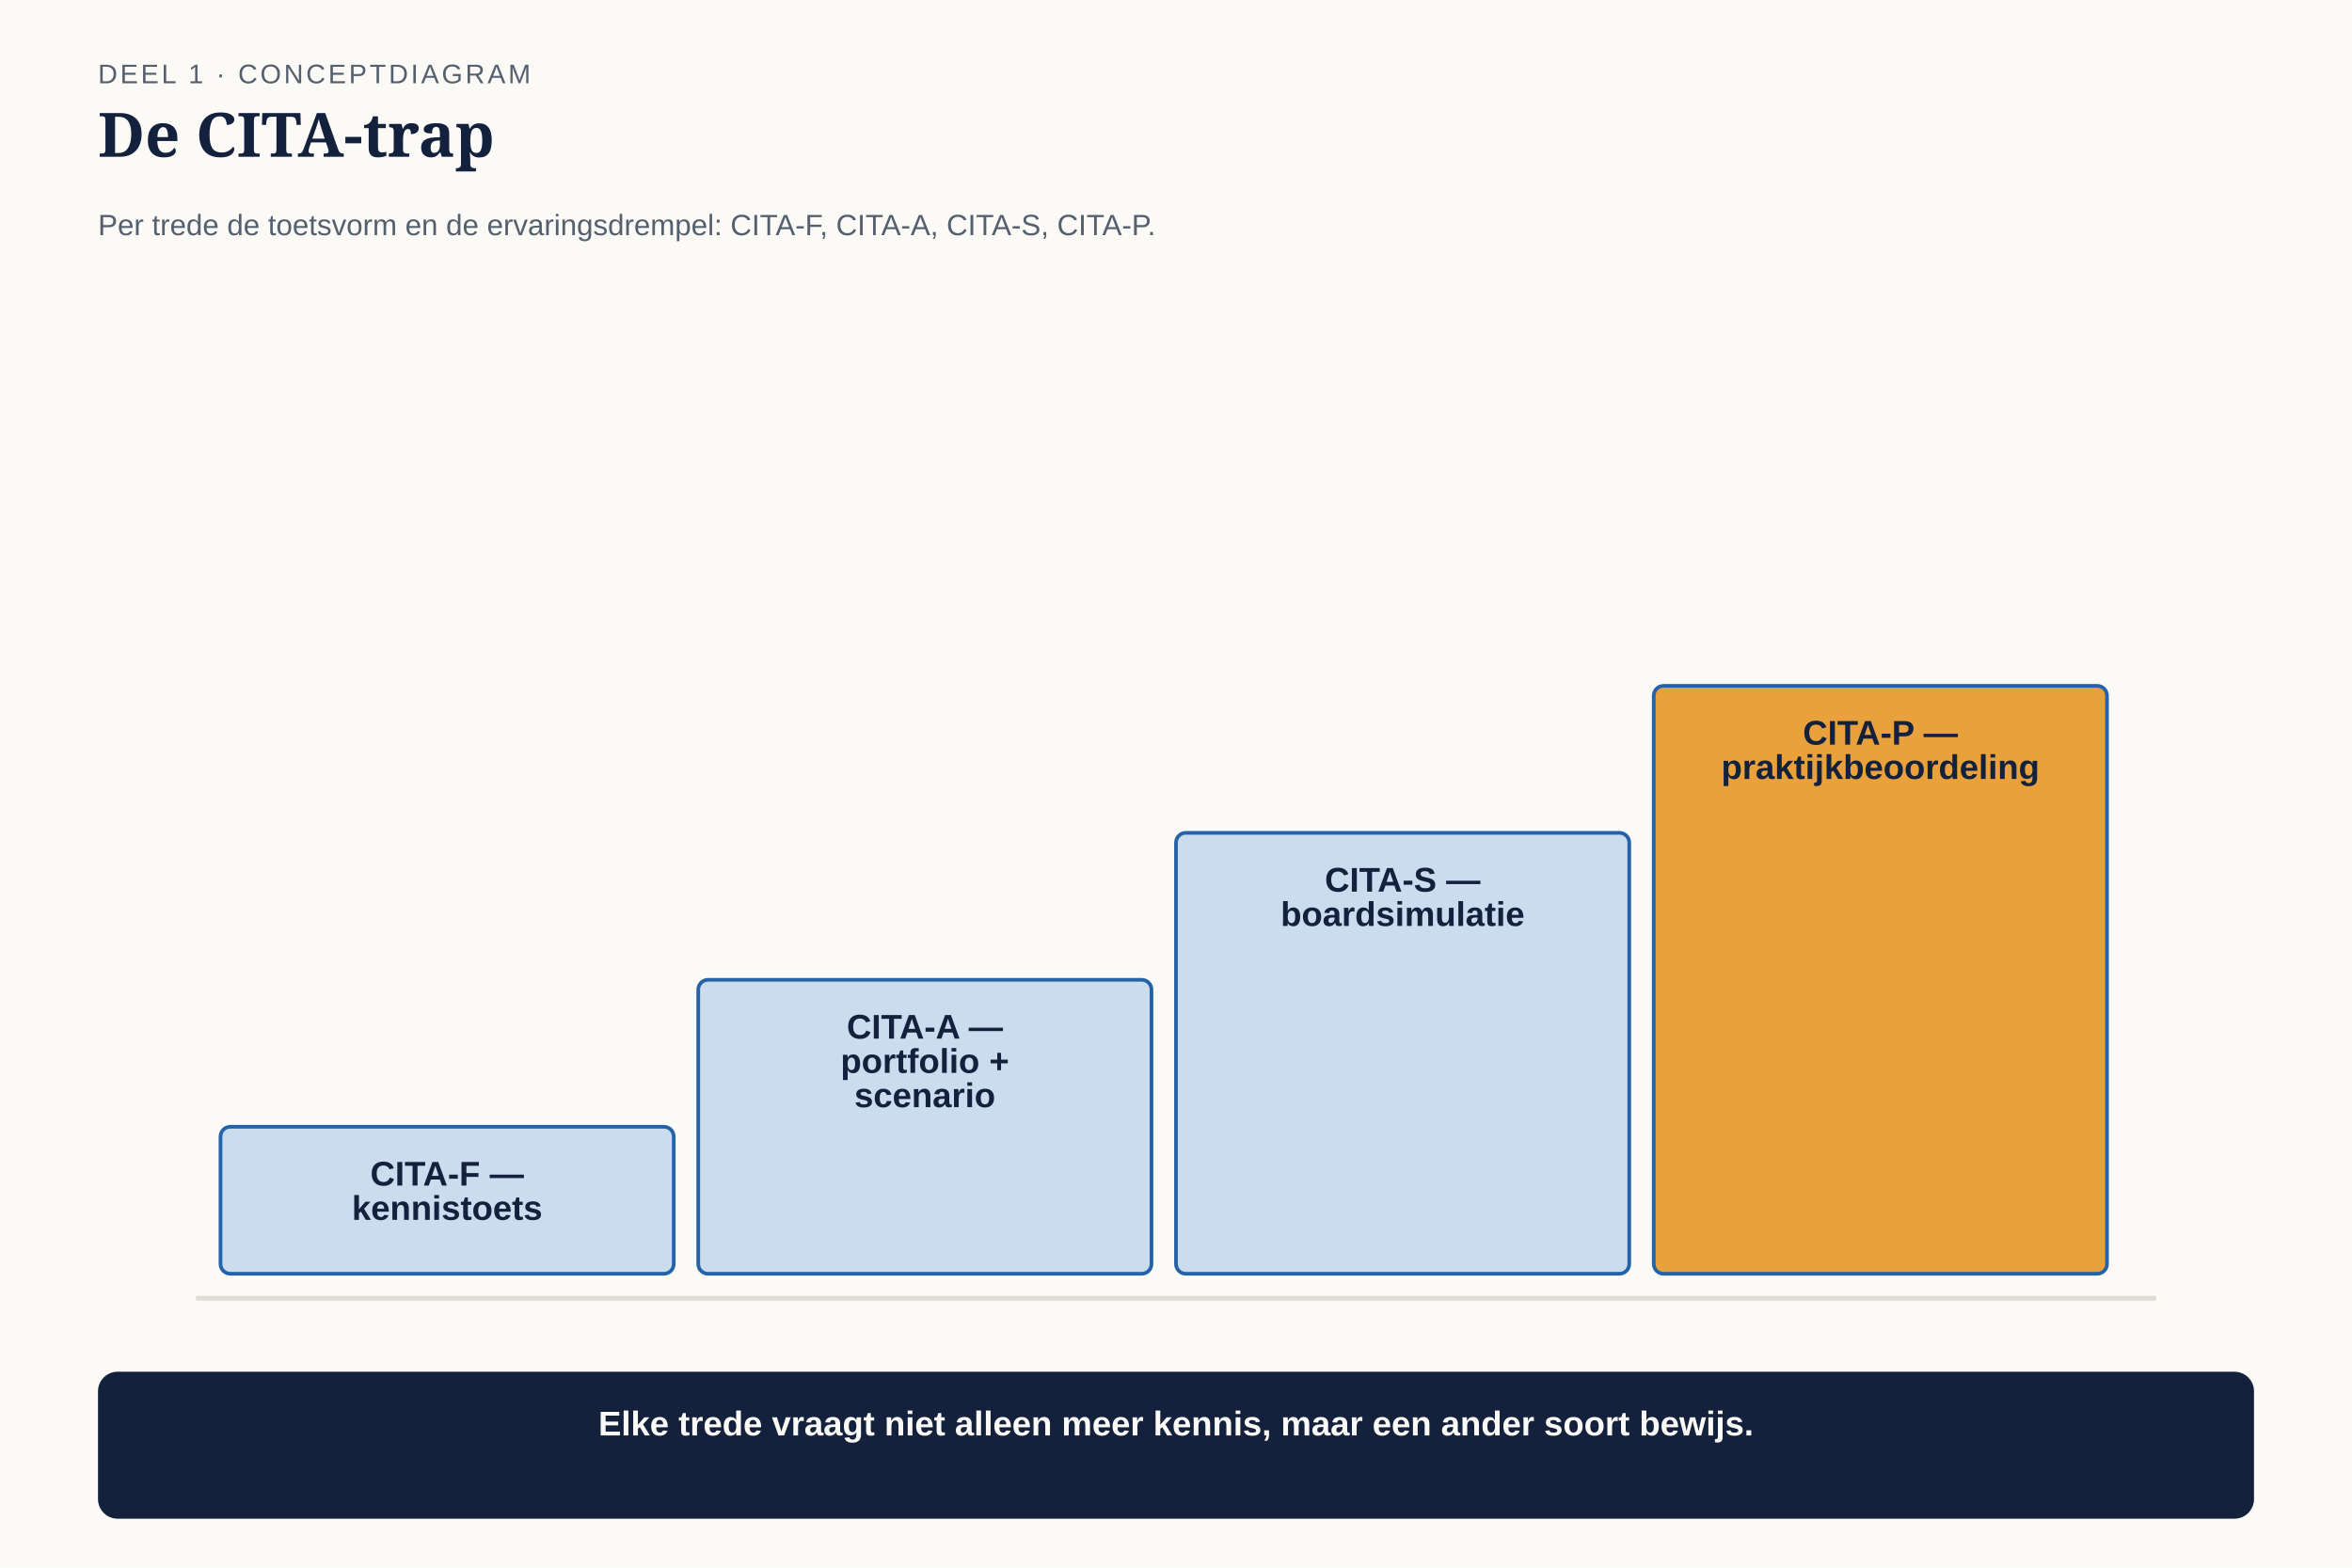
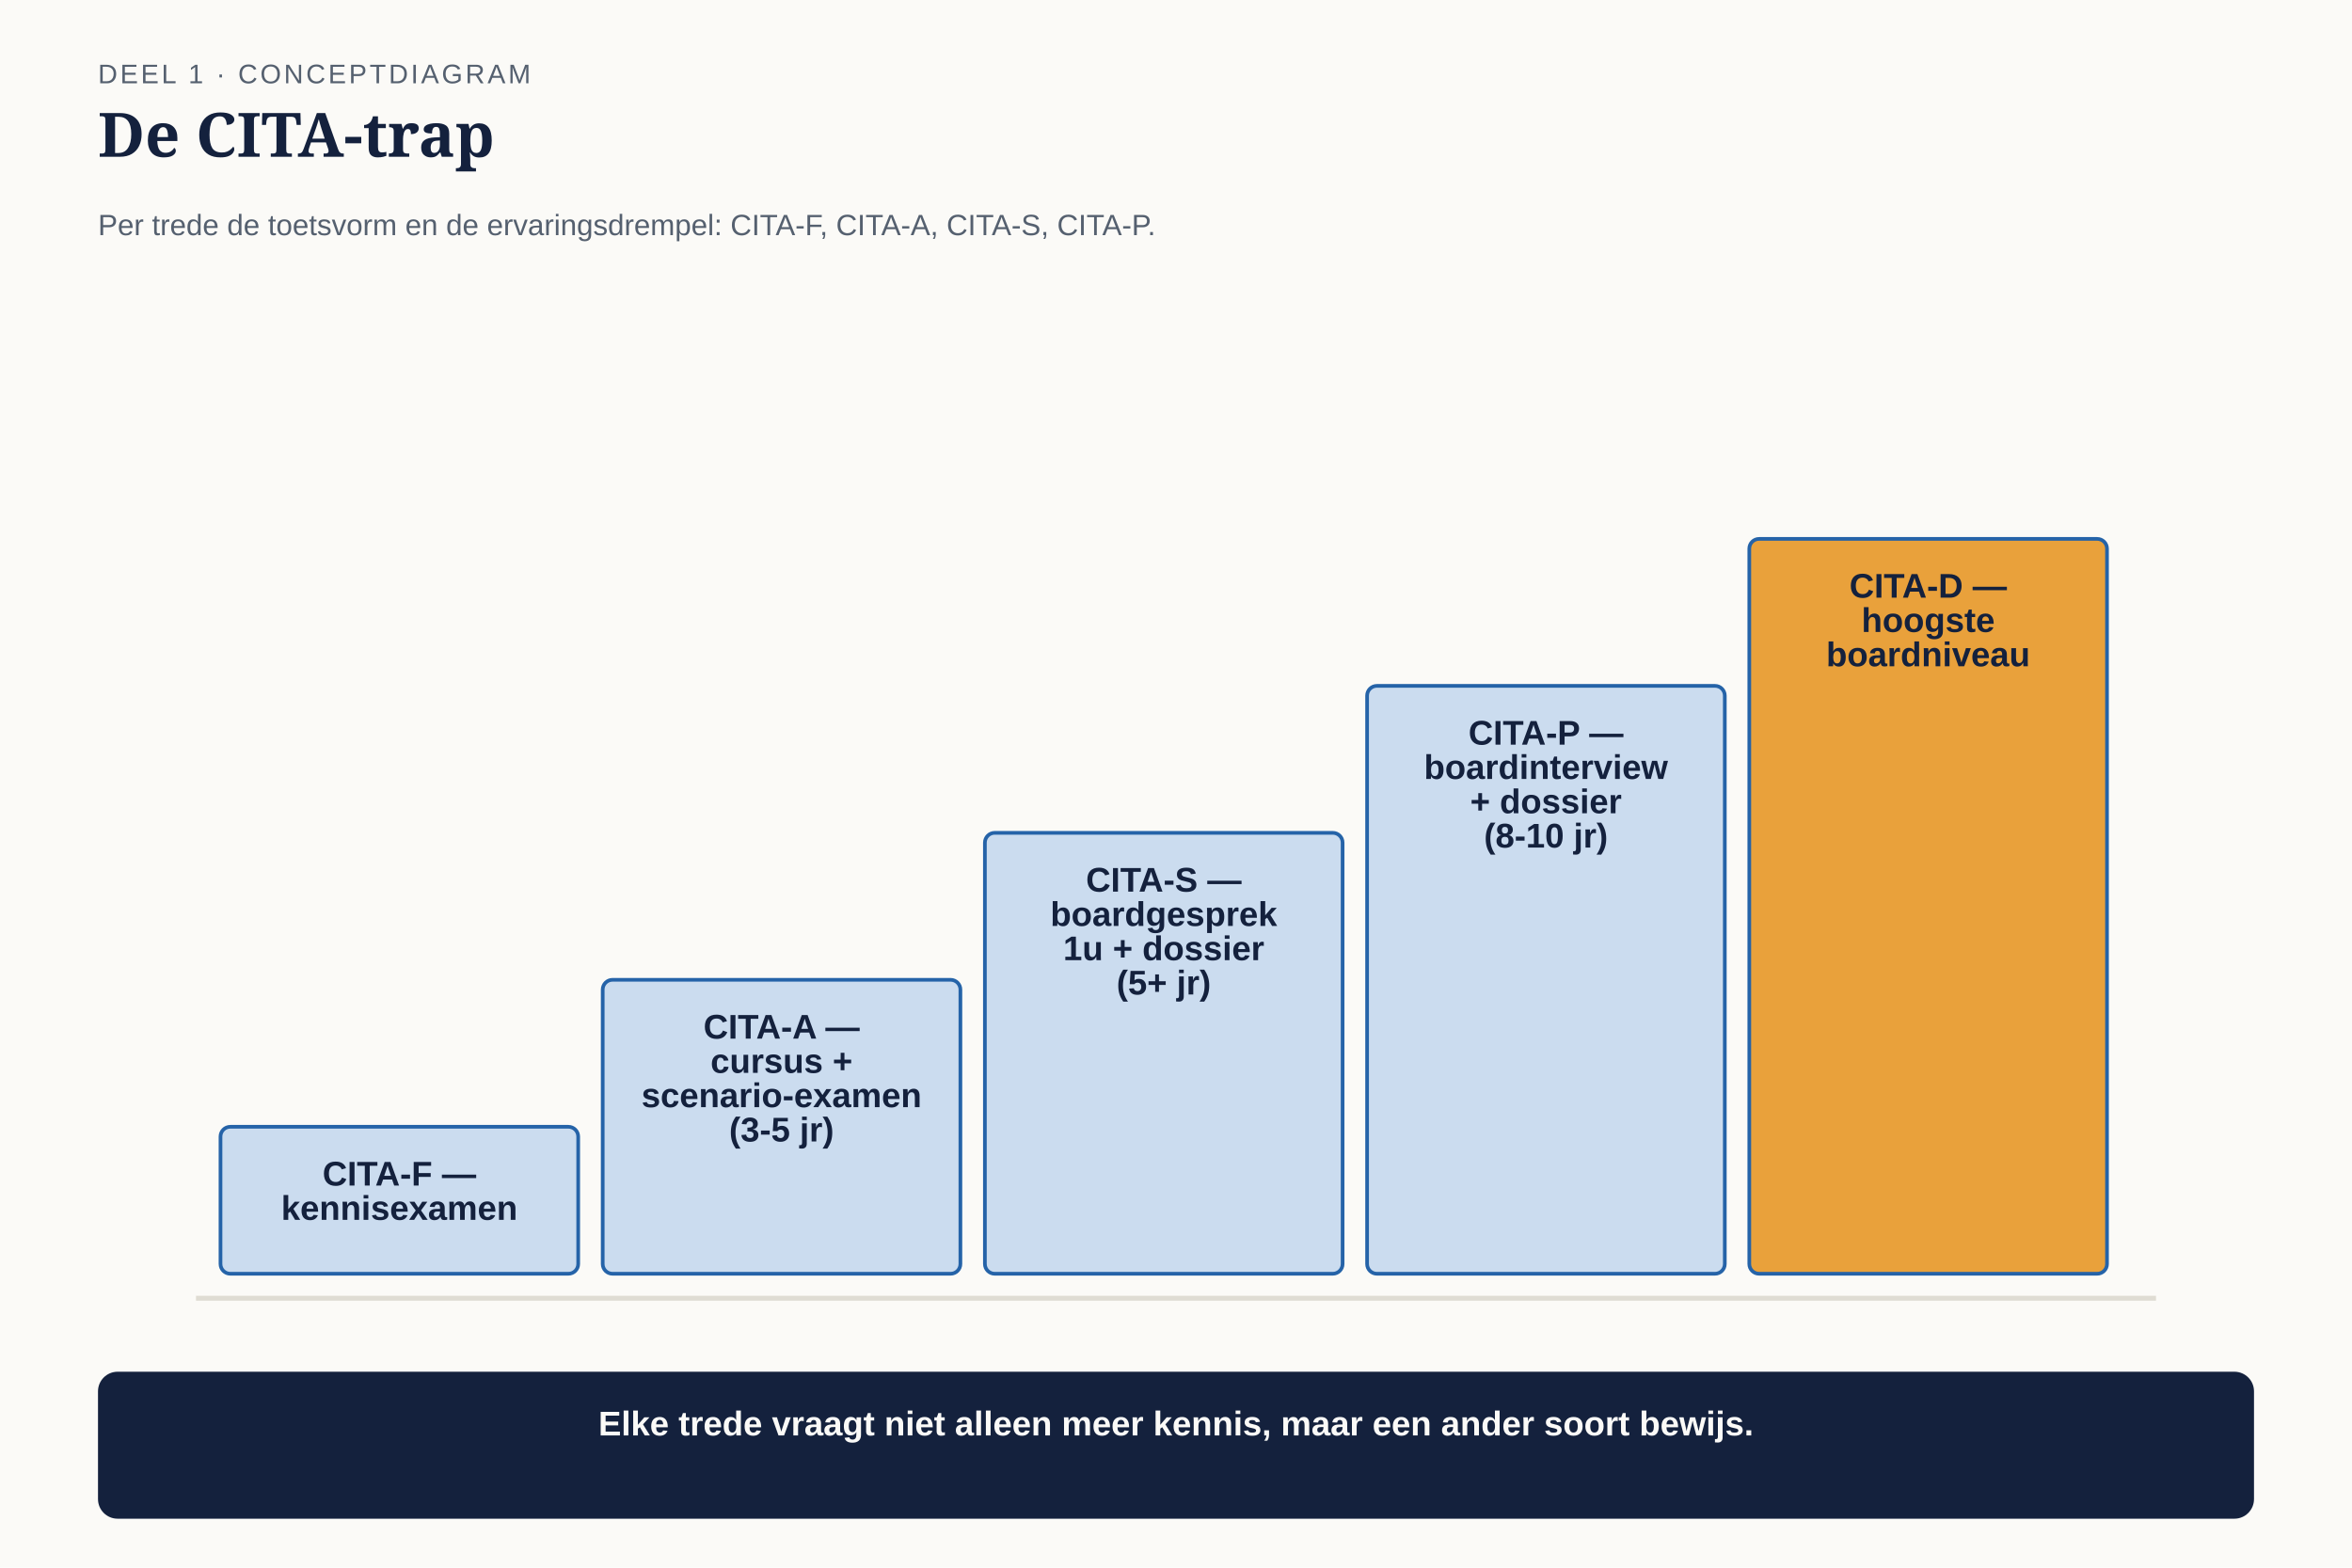
<svg xmlns="http://www.w3.org/2000/svg" viewBox="0 0 960 640" font-family="'DM Sans', Arial, sans-serif" width="960" height="640" preserveAspectRatio="xMidYMid meet">
  <defs>
    <style>
      .paper { fill:#FBFAF7; }
      .label { font-size:14px; font-weight:700; fill:#14213D; }
      .label-light { font-size:14px; font-weight:700; fill:#FBFAF7; }
      .sub { font-size:12px; fill:#55606F; }
      .sub-light { font-size:12px; fill:#DFDCD3; }
      .title { font-family:'Cormorant Garamond', Georgia, serif; font-size:25px; fill:#14213D; font-weight:600; }
      .title-sm { font-family:'Cormorant Garamond', Georgia, serif; font-size:19px; fill:#14213D; font-weight:600; }
      .kicker { font-size:11px; fill:#55606F; letter-spacing:.10em; }
      .arrow { stroke:#2563A8; stroke-width:2; fill:none; marker-end:url(#arrb); }
      .arrow-muted { stroke:#55606F; stroke-width:1.5; fill:none; marker-end:url(#arrm); }
      .arrow-amber { stroke:#E9A13B; stroke-width:2; fill:none; marker-end:url(#arra); }
    </style>
    <marker id="arrb" markerWidth="10" markerHeight="10" refX="6" refY="3" orient="auto">
      <path d="M0,0 L6,3 L0,6 Z" fill="#2563A8" />
    </marker>
    <marker id="arrm" markerWidth="10" markerHeight="10" refX="6" refY="3" orient="auto">
      <path d="M0,0 L6,3 L0,6 Z" fill="#55606F" />
    </marker>
    <marker id="arra" markerWidth="10" markerHeight="10" refX="6" refY="3" orient="auto">
      <path d="M0,0 L6,3 L0,6 Z" fill="#E9A13B" />
    </marker>
  </defs>
  <rect width="960" height="640" class="paper" />
  <text x="40" y="34" class="kicker">DEEL 1 · CONCEPTDIAGRAM</text>
  <text x="40" y="64" class="title">De CITA-trap</text>
  <text x="40" y="96" class="sub">Per trede de toetsvorm en de ervaringsdrempel: CITA-F, CITA-A, CITA-S, CITA-P.</text>
  <line x1="80" y1="530" x2="880" y2="530" stroke="#DFDCD3" stroke-width="2" />
-   <rect x="90" y="460" width="185" height="60" rx="4" fill="#CBDCEF" stroke="#2563A8" stroke-width="1.5" />
-   <text x="182.5" y="484" text-anchor="middle" class="label">CITA-F —</text>
-   <text x="182.5" y="498" text-anchor="middle" class="label">kennistoets</text>
-   <rect x="285" y="400" width="185" height="120" rx="4" fill="#CBDCEF" stroke="#2563A8" stroke-width="1.5" />
-   <text x="377.5" y="424" text-anchor="middle" class="label">CITA-A —</text>
-   <text x="377.5" y="438" text-anchor="middle" class="label">portfolio +</text>
-   <text x="377.5" y="452" text-anchor="middle" class="label">scenario</text>
-   <rect x="480" y="340" width="185" height="180" rx="4" fill="#CBDCEF" stroke="#2563A8" stroke-width="1.5" />
-   <text x="572.5" y="364" text-anchor="middle" class="label">CITA-S —</text>
-   <text x="572.5" y="378" text-anchor="middle" class="label">boardsimulatie</text>
-   <rect x="675" y="280" width="185" height="240" rx="4" fill="#E9A13B" stroke="#2563A8" stroke-width="1.5" />
-   <text x="767.5" y="304" text-anchor="middle" class="label">CITA-P —</text>
-   <text x="767.5" y="318" text-anchor="middle" class="label">praktijkbeoordeling</text>
+   <rect x="90" y="460" width="146" height="60" rx="4" fill="#CBDCEF" stroke="#2563A8" stroke-width="1.5" />
+   <text x="163" y="484" text-anchor="middle" class="label">CITA-F —</text>
+   <text x="163" y="498" text-anchor="middle" class="label">kennisexamen</text>
+   <rect x="246" y="400" width="146" height="120" rx="4" fill="#CBDCEF" stroke="#2563A8" stroke-width="1.5" />
+   <text x="319" y="424" text-anchor="middle" class="label">CITA-A —</text>
+   <text x="319" y="438" text-anchor="middle" class="label">cursus +</text>
+   <text x="319" y="452" text-anchor="middle" class="label">scenario-examen</text>
+   <text x="319" y="466" text-anchor="middle" class="label">(3-5 jr)</text>
+   <rect x="402" y="340" width="146" height="180" rx="4" fill="#CBDCEF" stroke="#2563A8" stroke-width="1.5" />
+   <text x="475" y="364" text-anchor="middle" class="label">CITA-S —</text>
+   <text x="475" y="378" text-anchor="middle" class="label">boardgesprek</text>
+   <text x="475" y="392" text-anchor="middle" class="label">1u + dossier</text>
+   <text x="475" y="406" text-anchor="middle" class="label">(5+ jr)</text>
+   <rect x="558" y="280" width="146" height="240" rx="4" fill="#CBDCEF" stroke="#2563A8" stroke-width="1.5" />
+   <text x="631" y="304" text-anchor="middle" class="label">CITA-P —</text>
+   <text x="631" y="318" text-anchor="middle" class="label">boardinterview</text>
+   <text x="631" y="332" text-anchor="middle" class="label">+ dossier</text>
+   <text x="631" y="346" text-anchor="middle" class="label">(8-10 jr)</text>
+   <rect x="714" y="220" width="146" height="300" rx="4" fill="#E9A13B" stroke="#2563A8" stroke-width="1.5" />
+   <text x="787" y="244" text-anchor="middle" class="label">CITA-D —</text>
+   <text x="787" y="258" text-anchor="middle" class="label">hoogste</text>
+   <text x="787" y="272" text-anchor="middle" class="label">boardniveau</text>
  <rect x="40" y="560" width="880" height="60" rx="8" fill="#14213D" />
  <text x="480" y="586" text-anchor="middle" class="label-light">Elke trede vraagt niet alleen meer kennis, maar een ander soort bewijs.</text>
</svg>
